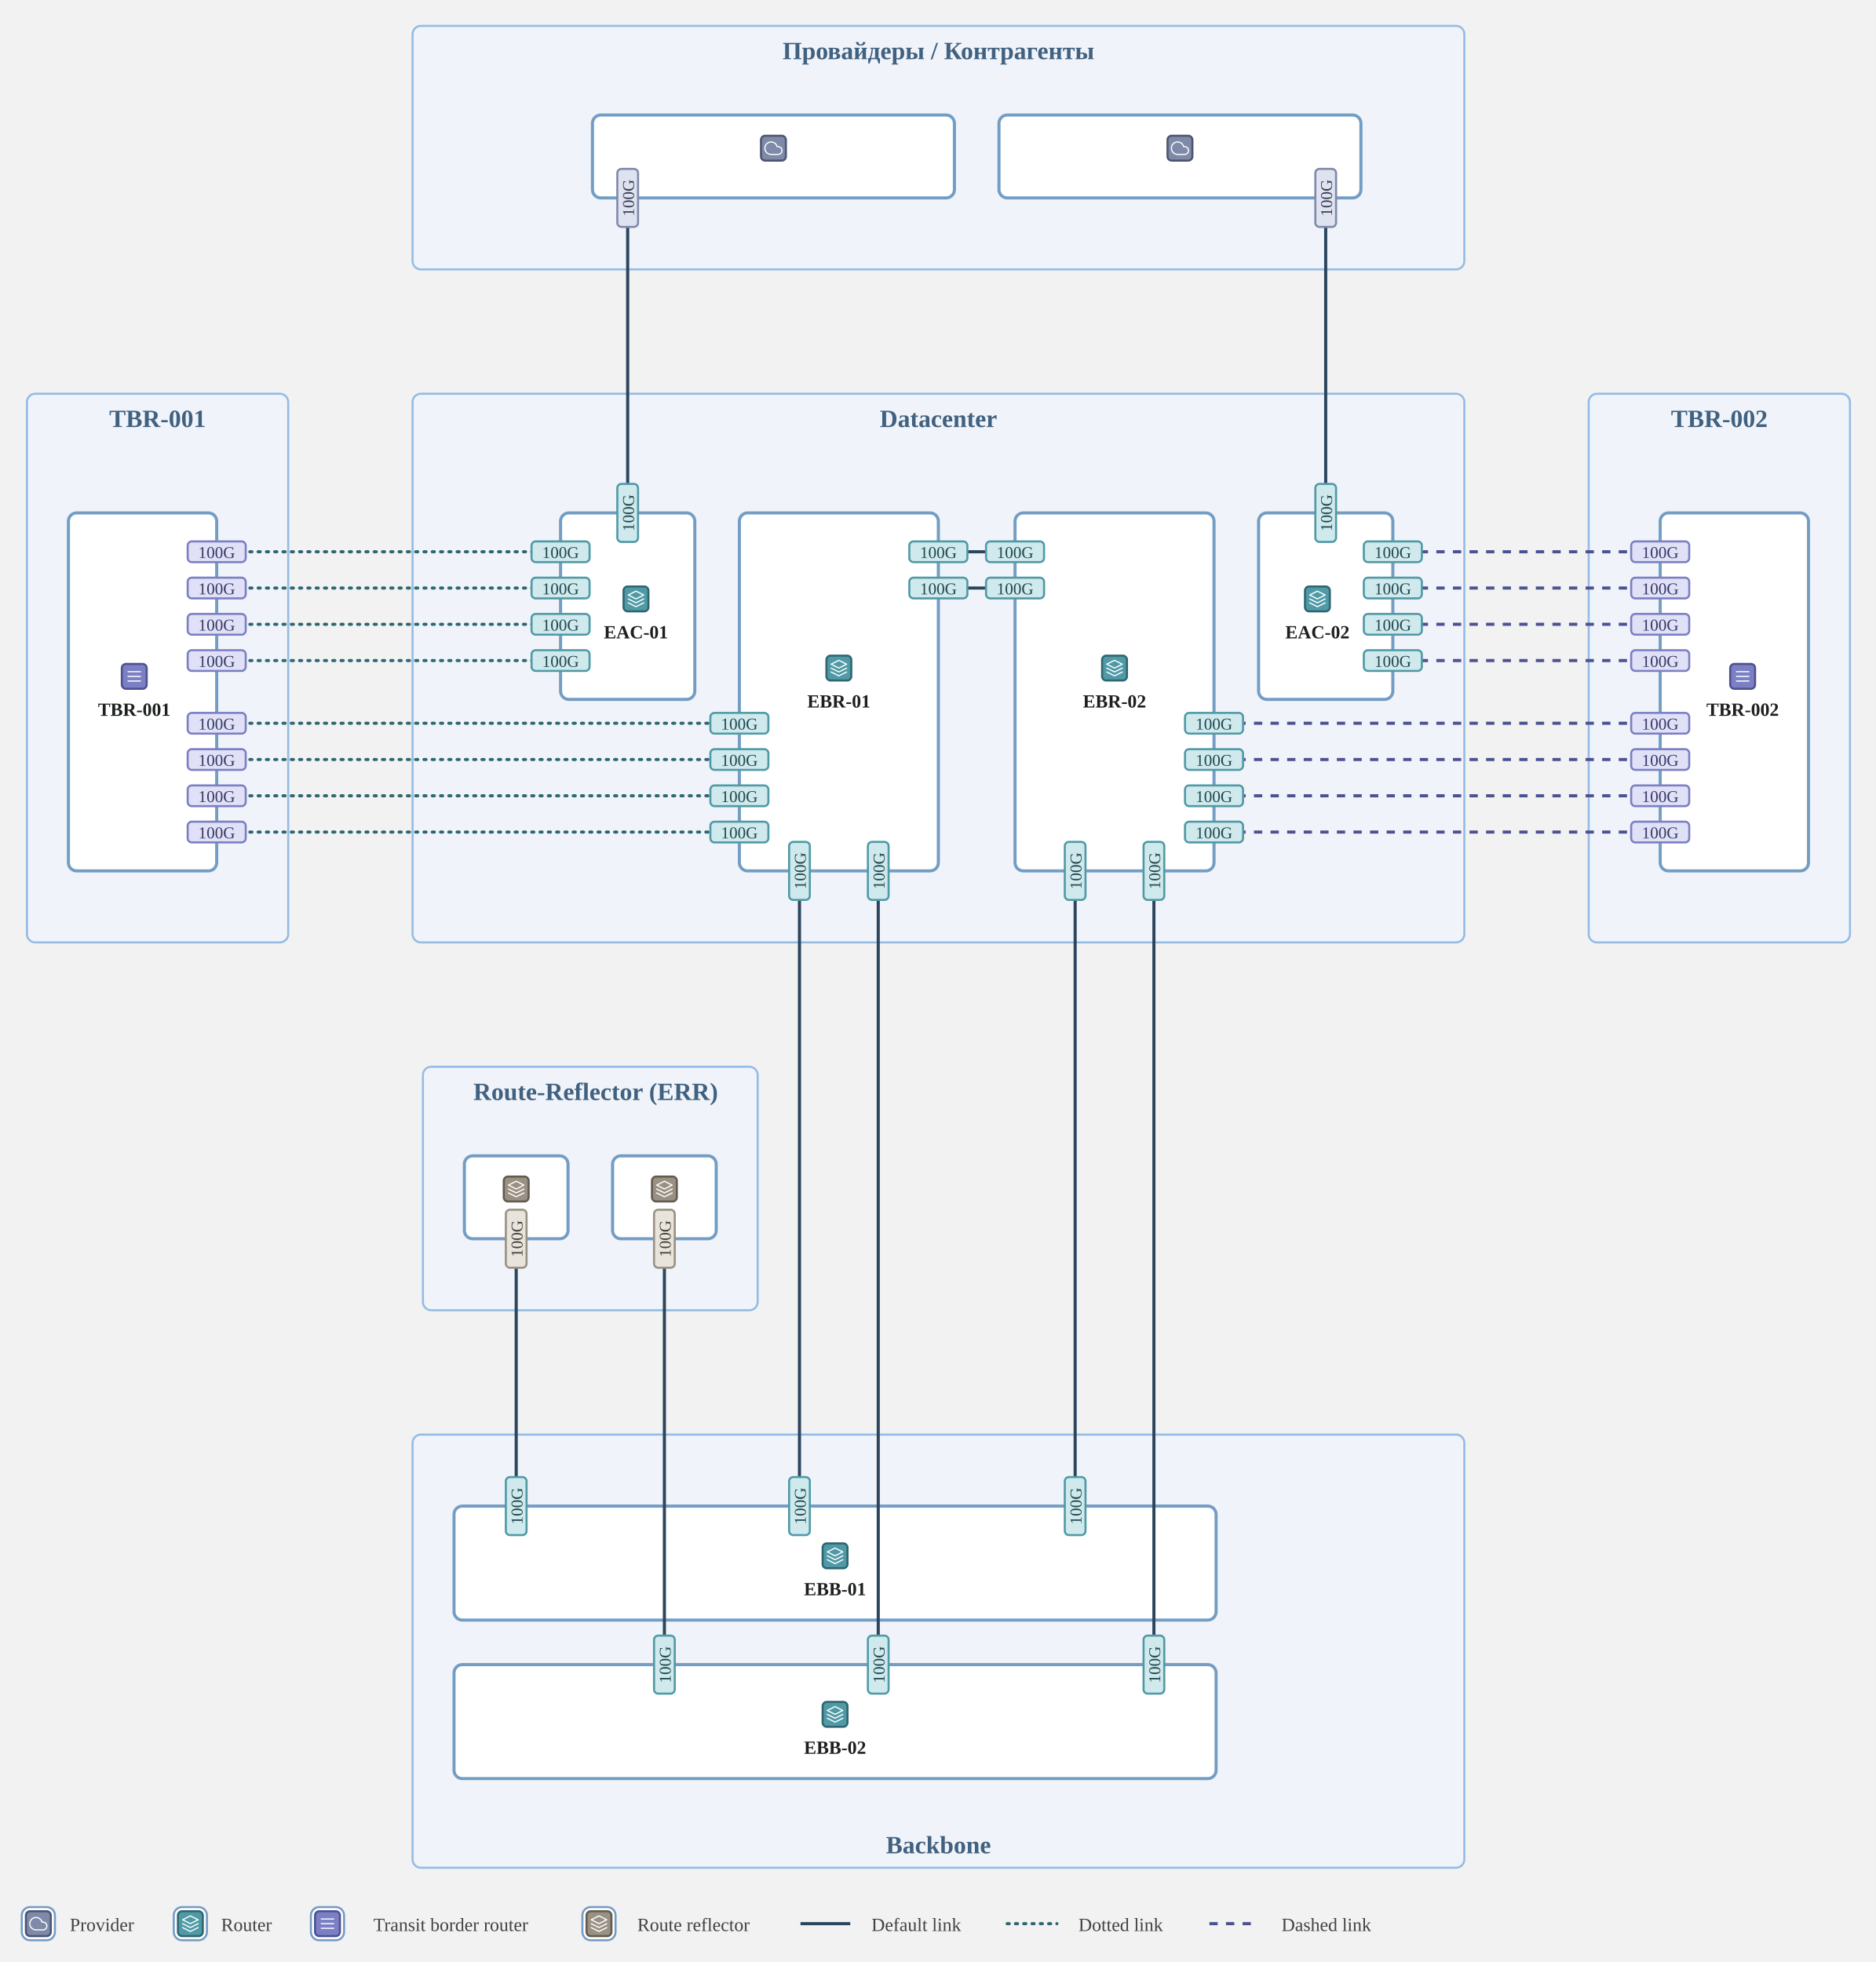
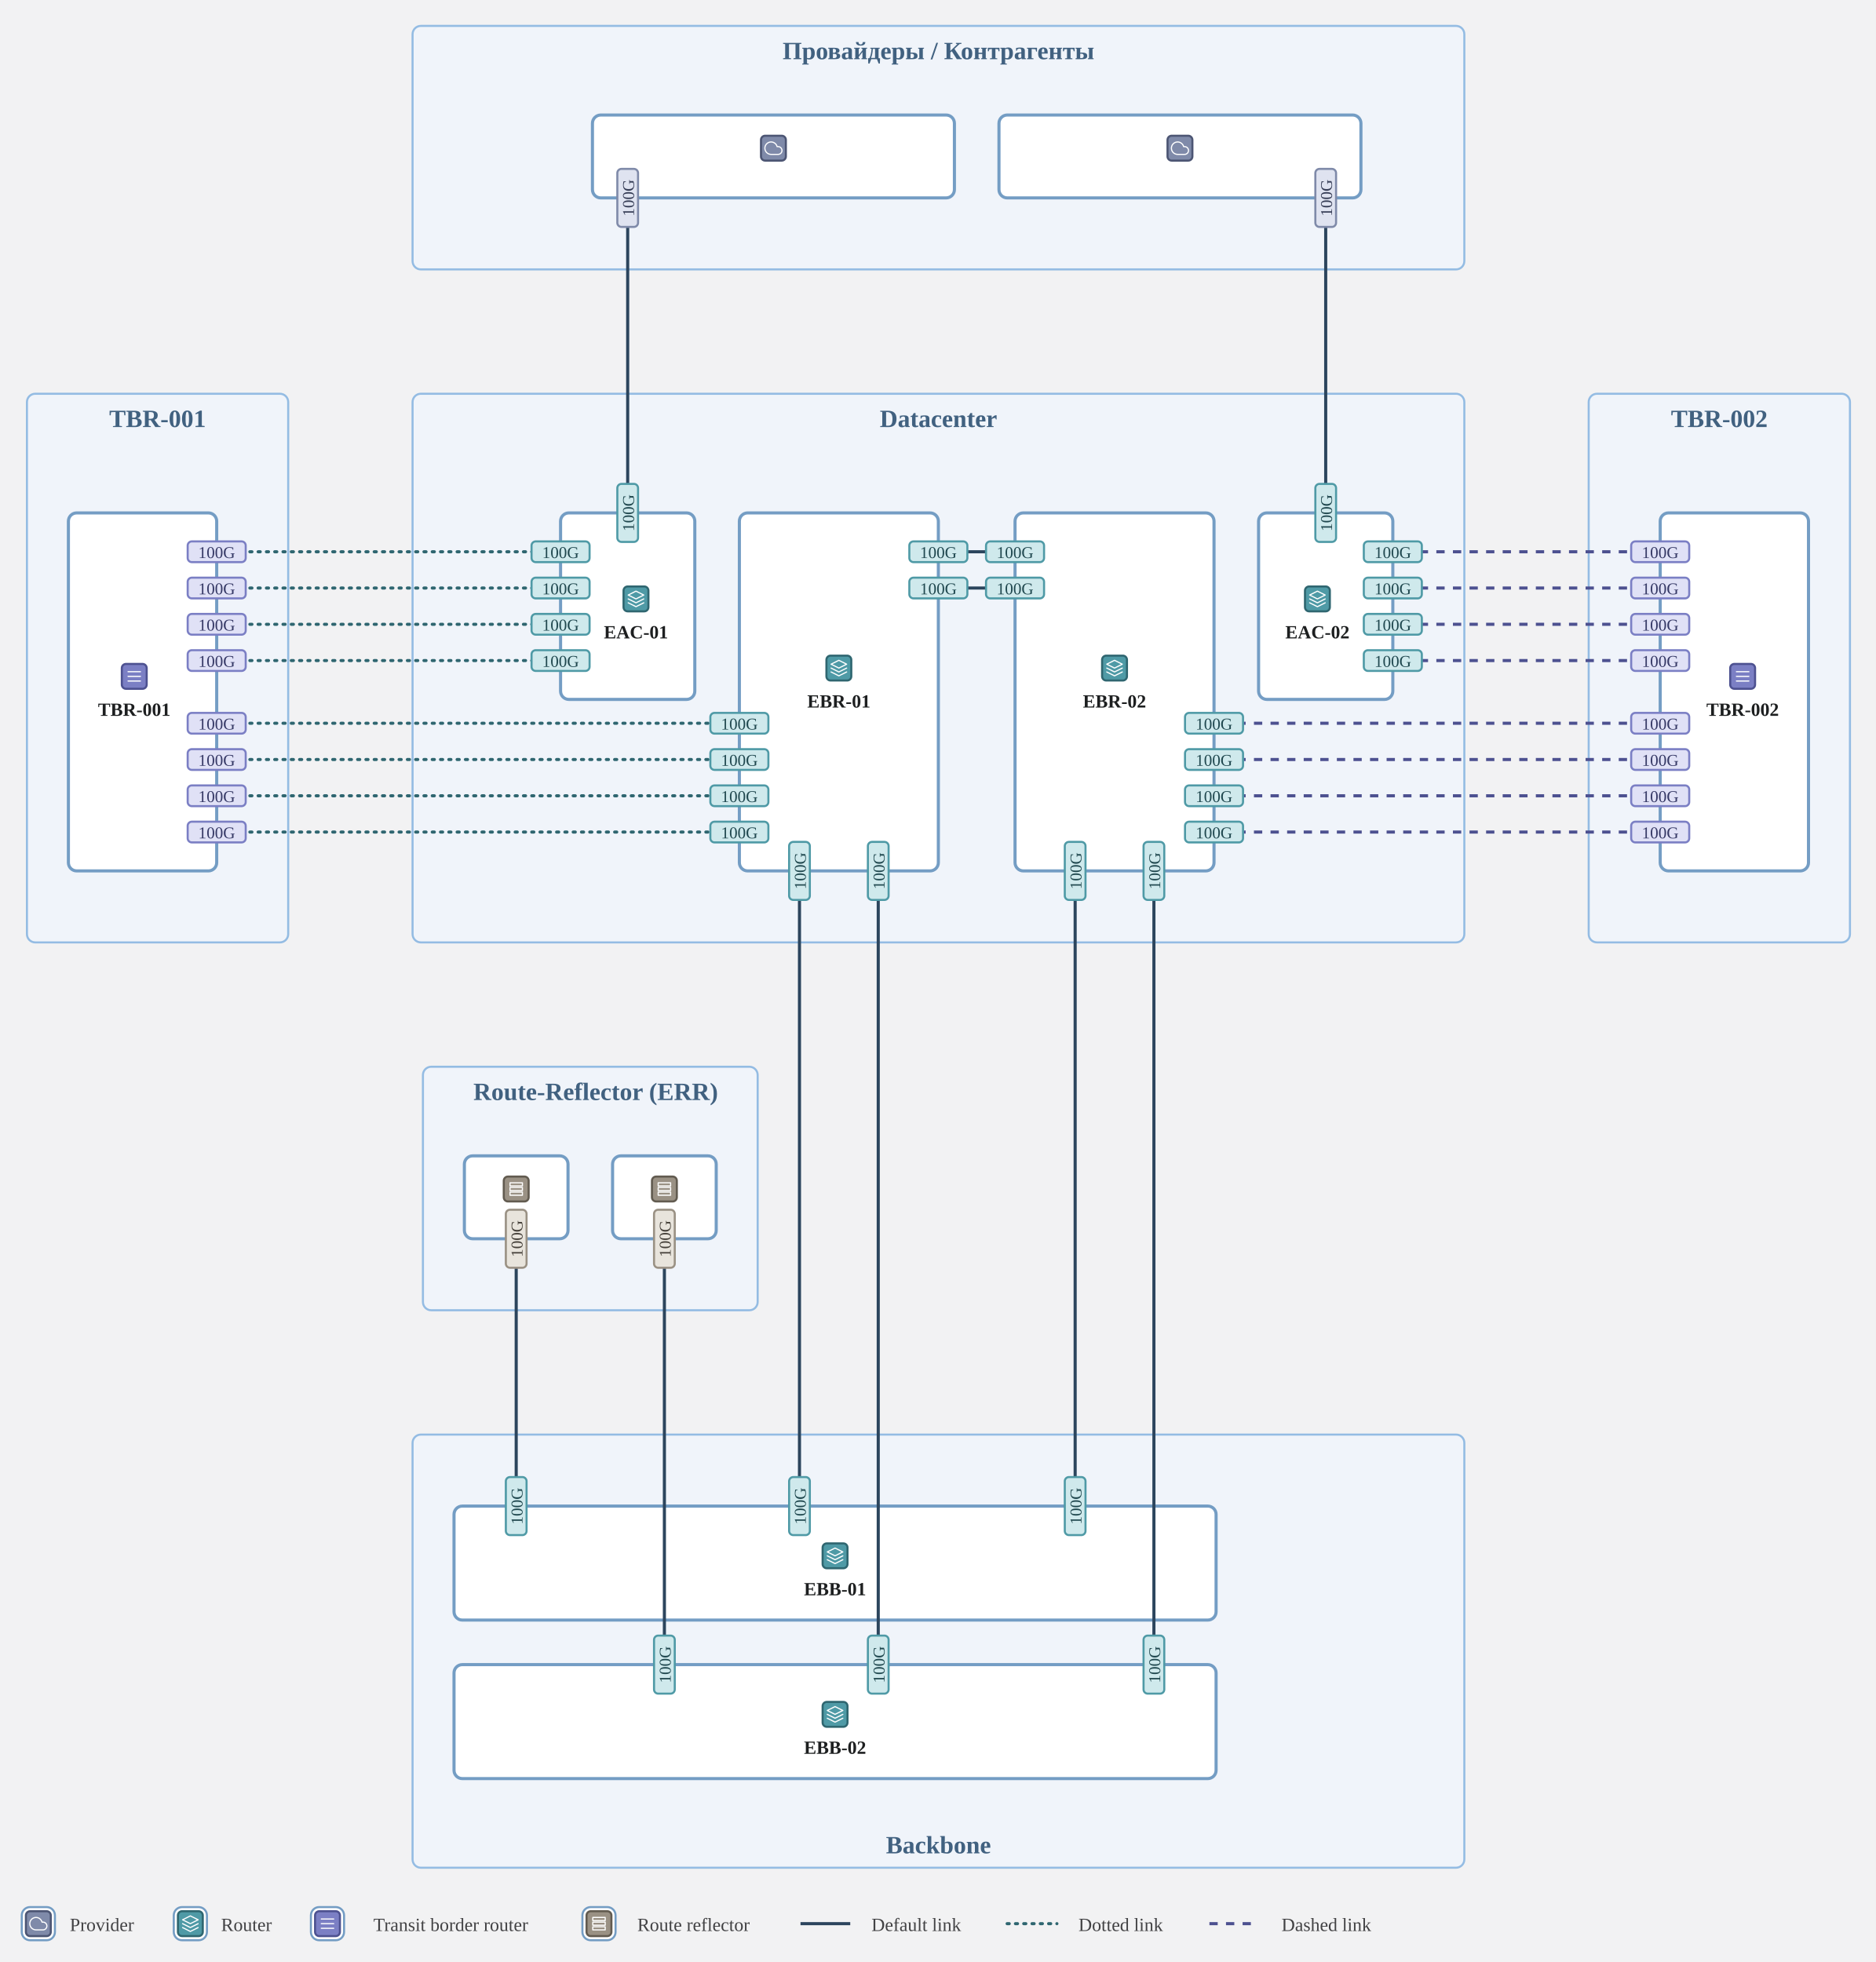
<svg xmlns="http://www.w3.org/2000/svg" class="portograph network" viewBox="-37.905 -0.5 905.025 946.75" width="905.025" height="946.75">
  <defs>
    <style type="text/css">.pg-canvas{fill:#f2f2f3}
.group-box{fill:#eef6ff;fill-opacity:0.55;stroke:#94bce3;stroke-dasharray:none}
.group-label{fill:#416180}
.node-body{fill:#ffffff;stroke:#749dc4}
.node-label{fill:#1d1f20}
.node-description{fill:#5d5d60;fill-opacity:1}
- .icon-tile{fill:#749dc4;stroke:#416180}
+ .icon-tile{fill:#597ea3;stroke:#416180}
.node-icon{fill:none;stroke:#ffffff;stroke-linecap:round;stroke-linejoin:round}
.pill{fill:#d6ebff;stroke:#749dc4}
.pill-label{fill:#2c455d}
.link-line{fill:none;stroke:#2c455d}
.link-label{fill:#5d5d60}
.multiplicity-label{fill:#416180}
.legend-label{fill:#424244}
.overlay-line{stroke:#7b7fc4;stroke-opacity:0.7}
.overlay-endpoint{fill:#7b7fc4;stroke:none}
.node-body:where(.provider){fill:#e7eaf4}
.icon-tile.provider{fill:#7f8aa9;stroke:#4c5573}
.node-icon.provider{stroke:#ffffff}
.pill.provider{fill:#dfe3f0;stroke:#7f8aa9}
.pill-label.provider{fill:#353c55}
.node-body:where(.router){fill:#dbeff1}
.icon-tile.router{fill:#4f9aa6;stroke:#2f6670}
.node-icon.router{stroke:#ffffff}
.pill.router{fill:#cfe9ec;stroke:#4f9aa6}
.pill-label.router{fill:#20484f}
.node-body:where(.tbr){fill:#e8e9f8}
.icon-tile.tbr{fill:#7b7fc4;stroke:#4d5190}
.node-icon.tbr{stroke:#ffffff}
.pill.tbr{fill:#e0e1f6;stroke:#7b7fc4}
.pill-label.tbr{fill:#363966}
.node-body:where(.rr){fill:#eeebe5}
.icon-tile.rr{fill:#9a9184;stroke:#625b50}
.node-icon.rr{stroke:#ffffff}
.pill.rr{fill:#e8e4dc;stroke:#9a9184}
.pill-label.rr{fill:#46413a}
.link-line.dotted{stroke:#2f6670;stroke-dasharray:1 3;stroke-linecap:round}
.link-line.dashed{stroke:#4d5190;stroke-dasharray:4 4}
.link-line.signal{stroke:#4d5190;stroke-dasharray:4 4}
.pill.uplink{fill:#94bce3}
.pill-label.uplink{fill:#2c455d}
.pill.downlink{fill:#d6ebff}
.pill-label.downlink{fill:#2c455d}
.pill.peer{fill:#c4c6ea}
.pill-label.peer{fill:#363966}
.pill.mgmt{fill:#d3cdc1}
.pill-label.mgmt{fill:#46413a}
.pill.lag{fill:#a9d6db}
.pill-label.lag{fill:#20484f}
.pill.loopback{fill:none;stroke:#94bce3}
.pill.up{stroke:#2c455d}
.pill.down{stroke:#597ea3;stroke-dasharray:2 2}
.pill.admin-down{stroke:#98989b;stroke-dasharray:2 2;fill:#e7e7ea}
.pill-label.admin-down{fill:#5d5d60}
.pill.degraded{stroke:#1d1f20;stroke-dasharray:none}
.port.unused{opacity:0.45}
@media (prefers-color-scheme: dark){
  .pg-canvas{fill:#1d2d3d}
  .group-box{fill:#2c455d;fill-opacity:0.55;stroke:#597ea3;stroke-dasharray:none}
  .group-label{fill:#b5d9fd}
  .node-body{fill:#1d2d3d;stroke:#94bce3}
  .node-label{fill:#eef6ff}
  .node-description{fill:#b5d9fd;fill-opacity:1}
-   .icon-tile{fill:#749dc4;stroke:#b5d9fd}
+   .icon-tile{fill:#597ea3;stroke:#b5d9fd}
  .node-icon{fill:none;stroke:#ffffff;stroke-linecap:round;stroke-linejoin:round}
  .pill{fill:#2c455d;stroke:#94bce3}
  .pill-label{fill:#d6ebff}
  .link-line{fill:none;stroke:#b5d9fd}
  .link-label{fill:#b5d9fd}
  .multiplicity-label{fill:#d6ebff}
  .legend-label{fill:#d6ebff}
  .overlay-line{stroke:#7b7fc4;stroke-opacity:0.6}
  .overlay-endpoint{fill:#7b7fc4;stroke:none}
  .node-body:where(.provider){fill:#283448}
  .icon-tile.provider{fill:#7f8aa9;stroke:#c3cadf}
  .node-icon.provider{stroke:#ffffff}
  .pill.provider{fill:#353c55;stroke:#a3adc7}
  .pill-label.provider{fill:#dfe3f0}
  .node-body:where(.router){fill:#1e3945}
  .icon-tile.router{fill:#4f9aa6;stroke:#a9d6db}
  .node-icon.router{stroke:#ffffff}
  .pill.router{fill:#20484f;stroke:#7dbcc4}
  .pill-label.router{fill:#cfe9ec}
  .node-body:where(.tbr){fill:#28324f}
  .icon-tile.tbr{fill:#7b7fc4;stroke:#c4c6ea}
  .node-icon.tbr{stroke:#ffffff}
  .pill.tbr{fill:#363966;stroke:#a2a5d9}
  .pill-label.tbr{fill:#e0e1f6}
  .node-body:where(.rr){fill:#2f363c}
  .icon-tile.rr{fill:#9a9184;stroke:#d3cdc1}
  .node-icon.rr{stroke:#ffffff}
  .pill.rr{fill:#46413a;stroke:#b8b0a2}
  .pill-label.rr{fill:#e8e4dc}
  .link-line.dotted{stroke:#7dbcc4;stroke-dasharray:1 3;stroke-linecap:round}
  .link-line.dashed{stroke:#a2a5d9;stroke-dasharray:4 4}
  .link-line.signal{stroke:#a2a5d9;stroke-dasharray:4 4}
  .pill.uplink{fill:#597ea3}
  .pill-label.uplink{fill:#eef6ff}
  .pill.downlink{fill:#2c455d}
  .pill-label.downlink{fill:#eef6ff}
  .pill.peer{fill:#363966}
  .pill-label.peer{fill:#e0e1f6}
  .pill.mgmt{fill:#46413a}
  .pill-label.mgmt{fill:#e8e4dc}
  .pill.lag{fill:#20484f}
  .pill-label.lag{fill:#cfe9ec}
  .pill.loopback{fill:none;stroke:#749dc4}
  .pill.up{stroke:#d6ebff}
  .pill.down{stroke:#94bce3;stroke-dasharray:2 2}
  .pill.admin-down{stroke:#749dc4;stroke-dasharray:2 2;fill:#1d2d3d}
  .pill-label.admin-down{fill:#94bce3}
  .pill.degraded{stroke:#ffffff;stroke-dasharray:none}
  .port.unused{opacity:0.45}
}
@media print{
  .pg-canvas{fill:#ffffff}
  .group-box{fill:none;fill-opacity:1;stroke:#98989b;stroke-dasharray:none}
  .group-label{fill:#5d5d60}
  .node-body{fill:#ffffff;stroke:#424244}
  .node-label{fill:#000000}
  .node-description{fill:#5d5d60;fill-opacity:1}
  .icon-tile{fill:#7a7a7d;stroke:#2b2b2d}
  .node-icon{fill:none;stroke:#ffffff;stroke-linecap:round;stroke-linejoin:round}
  .pill{fill:#f5f5f8;stroke:#7a7a7d}
  .pill-label{fill:#000000}
  .link-line{fill:none;stroke:#000000}
  .link-label{fill:#5d5d60}
  .multiplicity-label{fill:#000000}
  .legend-label{fill:#000000}
  .overlay-line{stroke:#7a7a7d;stroke-opacity:0.55}
  .overlay-endpoint{fill:#7a7a7d;stroke:none}
  .node-body:where(.provider){fill:#f7f7f8}
  .icon-tile.provider{fill:#d4d4d7;stroke:#2b2b2d}
  .node-icon.provider{stroke:#2b2b2d}
  .pill.provider{fill:#f5f5f8;stroke:#7a7a7d}
  .pill-label.provider{fill:#000000}
  .node-body:where(.router){fill:#e2e2e2}
  .icon-tile.router{fill:#5d5d60;stroke:#2b2b2d}
  .node-icon.router{stroke:#ffffff}
  .pill.router{fill:#f5f5f8;stroke:#7a7a7d}
  .pill-label.router{fill:#000000}
-   .node-body:where(.tbr){fill:#ececed}
-   .icon-tile.tbr{fill:#98989b;stroke:#2b2b2d}
+   .node-body:where(.tbr){fill:#e7e7e8}
+   .icon-tile.tbr{fill:#7a7a7d;stroke:#2b2b2d}
  .node-icon.tbr{stroke:#ffffff}
  .pill.tbr{fill:#f5f5f8;stroke:#7a7a7d}
  .pill-label.tbr{fill:#000000}
  .node-body:where(.rr){fill:#d9d9d9}
  .icon-tile.rr{fill:#2b2b2d;stroke:#2b2b2d}
  .node-icon.rr{stroke:#ffffff}
  .pill.rr{fill:#f5f5f8;stroke:#7a7a7d}
  .pill-label.rr{fill:#000000}
  .link-line.dotted{stroke:#5d5d60;stroke-dasharray:1 3;stroke-linecap:round}
  .link-line.dashed{stroke:#5d5d60;stroke-dasharray:4 4}
  .link-line.signal{stroke:#5d5d60;stroke-dasharray:4 4}
  .pill.uplink{fill:#b7b7ba}
  .pill-label.uplink{fill:#000000}
  .pill.downlink{fill:#f5f5f8}
  .pill-label.downlink{fill:#000000}
  .pill.peer{fill:#d4d4d7}
  .pill-label.peer{fill:#000000}
  .pill.mgmt{fill:#e7e7ea}
  .pill-label.mgmt{fill:#000000}
  .pill.lag{fill:#98989b}
  .pill-label.lag{fill:#000000}
  .pill.loopback{fill:none;stroke:#98989b}
  .pill.up{stroke:#000000}
  .pill.down{stroke:#5d5d60;stroke-dasharray:2 2}
  .pill.admin-down{stroke:#7a7a7d;stroke-dasharray:2 2;fill:#ffffff}
  .pill-label.admin-down{fill:#7a7a7d}
  .pill.degraded{stroke:#000000;stroke-dasharray:3 1}
  .port.unused{opacity:0.45}
}
.pg-w-1{stroke-width:1px!important}
.pg-w-1_5{stroke-width:1.5px!important}
.pg-f-8-400{font-family:Verdana!important;font-size:8px!important;font-weight:400!important;letter-spacing:normal!important;font-stretch:normal!important;text-transform:none!important;word-spacing:normal!important;writing-mode:horizontal-tb!important;dominant-baseline:auto!important}
.pg-f-9-700{font-family:Verdana!important;font-size:9px!important;font-weight:700!important;letter-spacing:normal!important;font-stretch:normal!important;text-transform:none!important;word-spacing:normal!important;writing-mode:horizontal-tb!important;dominant-baseline:auto!important}
.pg-f-12-700{font-family:Verdana!important;font-size:12px!important;font-weight:700!important;letter-spacing:normal!important;font-stretch:normal!important;text-transform:none!important;word-spacing:normal!important;writing-mode:horizontal-tb!important;dominant-baseline:auto!important}
.pg-f-9-400{font-family:Verdana!important;font-size:9px!important;font-weight:400!important;letter-spacing:normal!important;font-stretch:normal!important;text-transform:none!important;word-spacing:normal!important;writing-mode:horizontal-tb!important;dominant-baseline:auto!important}</style>
    <symbol id="pg-icon-cloud" viewBox="0 0 24 24">
      <path d="M18 10h-1.26A8 8 0 109 20h9a5 5 0 000-10z" />
    </symbol>
    <symbol id="pg-icon-router" viewBox="0 0 24 24">
      <path d="M12 2L2 7l10 5 10-5-10-5zM2 17l10 5 10-5M2 12l10 5 10-5" />
    </symbol>
+     <symbol id="pg-icon-server" viewBox="0 0 24 24">
+       <path d="M4 4h16v4H4zM4 10h16v4H4zM4 16h16v4H4z" />
+     </symbol>
    <symbol id="pg-icon-switch" viewBox="0 0 24 24">
      <path d="M4 6h16M4 12h16M4 18h16" />
    </symbol>
  </defs>
  <rect class="pg-canvas" x="-37.905" y="-0.5" width="905.025" height="946.75" />
  <g class="groups">
    <g class="group" data-id="providers" data-node-class="provider">
      <rect class="group-box provider pg-w-1" x="161.14" y="12" width="507.435" height="117.5" rx="4" ry="4" />
    </g>
    <g class="group" data-id="datacenter" data-node-class="router">
      <rect class="group-box router pg-w-1" x="161.14" y="189.5" width="507.435" height="264.75" rx="4" ry="4" />
    </g>
    <g class="group" data-id="tbr-left" data-node-class="tbr">
      <rect class="group-box tbr pg-w-1" x="-24.905" y="189.5" width="126.045" height="264.75" rx="4" ry="4" />
    </g>
    <g class="group" data-id="tbr-right" data-node-class="tbr">
      <rect class="group-box tbr pg-w-1" x="728.575" y="189.5" width="126.045" height="264.75" rx="4" ry="4" />
    </g>
    <g class="group" data-id="route-reflector" data-node-class="rr">
      <rect class="group-box rr pg-w-1" x="166.14" y="514.25" width="161.5" height="117.5" rx="4" ry="4" />
    </g>
    <g class="group" data-id="backbone" data-node-class="router">
      <rect class="group-box router pg-w-1" x="161.14" y="691.75" width="507.435" height="209" rx="4" ry="4" />
    </g>
  </g>
  <g class="nodes crossed-bars">
    <g class="node router" data-owner="EBB-01">
      <rect class="node-body router pg-w-1_5" x="181.14" y="726.25" width="367.67" height="55" rx="4" ry="4" />
    </g>
  </g>
  <g class="links">
    <g class="link" data-id="link-1">
      <path class="link-line pg-w-1_5" d="M264.928 109 L264.928 233" />
    </g>
    <g class="link" data-id="link-2">
      <path class="link-line pg-w-1_5" d="M601.692 109 L601.692 233" />
    </g>
    <g class="link" data-id="link-3">
      <path class="link-line pg-w-1_5" d="M414.81 283.25 L451.81 283.25" />
    </g>
    <g class="link" data-id="link-4">
      <path class="link-line pg-w-1_5" d="M414.81 265.75 L451.81 265.75" />
    </g>
    <g class="link dotted" data-id="link-5">
      <path class="link-line dotted pg-w-1_5" d="M66.64 265.75 L232.545 265.75" />
    </g>
    <g class="link dotted" data-id="link-6">
      <path class="link-line dotted pg-w-1_5" d="M66.64 348.5 L318.81 348.5" />
    </g>
    <g class="link dotted" data-id="link-7">
      <path class="link-line dotted pg-w-1_5" d="M66.64 283.25 L232.545 283.25" />
    </g>
    <g class="link dotted" data-id="link-8">
      <path class="link-line dotted pg-w-1_5" d="M66.64 366 L318.81 366" />
    </g>
    <g class="link dotted" data-id="link-9">
      <path class="link-line dotted pg-w-1_5" d="M66.64 300.75 L232.545 300.75" />
    </g>
    <g class="link dotted" data-id="link-10">
      <path class="link-line dotted pg-w-1_5" d="M66.64 383.5 L318.81 383.5" />
    </g>
    <g class="link dotted" data-id="link-11">
      <path class="link-line dotted pg-w-1_5" d="M66.64 318.25 L232.545 318.25" />
    </g>
    <g class="link dotted" data-id="link-12">
      <path class="link-line dotted pg-w-1_5" d="M66.64 401 L318.81 401" />
    </g>
    <g class="link dashed" data-id="link-13">
      <path class="link-line dashed pg-w-1_5" d="M763.075 265.75 L634.075 265.75" />
    </g>
    <g class="link dashed" data-id="link-14">
      <path class="link-line dashed pg-w-1_5" d="M763.075 348.5 L547.81 348.5" />
    </g>
    <g class="link dashed" data-id="link-15">
      <path class="link-line dashed pg-w-1_5" d="M763.075 283.25 L634.075 283.25" />
    </g>
    <g class="link dashed" data-id="link-16">
      <path class="link-line dashed pg-w-1_5" d="M763.075 366 L547.81 366" />
    </g>
    <g class="link dashed" data-id="link-17">
      <path class="link-line dashed pg-w-1_5" d="M763.075 300.75 L634.075 300.75" />
    </g>
    <g class="link dashed" data-id="link-18">
      <path class="link-line dashed pg-w-1_5" d="M763.075 383.5 L547.81 383.5" />
    </g>
    <g class="link dashed" data-id="link-19">
      <path class="link-line dashed pg-w-1_5" d="M763.075 318.25 L634.075 318.25" />
    </g>
    <g class="link dashed" data-id="link-20">
      <path class="link-line dashed pg-w-1_5" d="M763.075 401 L547.81 401" />
    </g>
    <g class="link" data-id="link-21">
      <path class="link-line pg-w-1_5" d="M347.81 419.75 L347.81 503.5 L347.81 642.5 L347.81 726.25" />
    </g>
    <g class="link" data-id="link-22">
      <path class="link-line pg-w-1_5" d="M211.14 597.25 L211.14 726.25" />
    </g>
    <g class="link" data-id="link-23">
      <path class="link-line pg-w-1_5" d="M480.81 419.75 L480.81 503.5 L480.81 642.5 L480.81 726.25" />
    </g>
    <g class="link" data-id="link-24">
      <path class="link-line pg-w-1_5" d="M385.81 419.75 L385.81 503.5 L385.81 642.5 L385.81 802.75" />
    </g>
    <g class="link" data-id="link-25">
      <path class="link-line pg-w-1_5" d="M282.64 597.25 L282.64 802.75" />
    </g>
    <g class="link" data-id="link-26">
      <path class="link-line pg-w-1_5" d="M518.81 419.75 L518.81 503.5 L518.81 642.5 L518.81 802.75" />
    </g>
  </g>
  <g class="nodes">
    <g class="node provider" data-id="provider-1">
      <rect class="node-body provider pg-w-1_5" x="247.928" y="55" width="174.632" height="40" rx="4" ry="4" />
      <rect class="icon-tile provider pg-w-1" x="329.244" y="65" width="12" height="12" rx="2" ry="2" />
      <use class="node-icon provider pg-w-1_5" href="#pg-icon-cloud" x="330.744" y="66.5" width="9" height="9" />
      <g class="port provider" data-id="provider-1.100G#1">
        <rect class="pill provider pg-w-1" x="259.928" y="81" width="10" height="28" rx="2" ry="2" />
        <text class="pill-label provider pg-f-8-400" data-owner="provider-1.100G#1" text-anchor="middle" transform="rotate(-90 264.9277 95)">
          <tspan x="264.928" y="98.043">100G</tspan>
        </text>
      </g>
    </g>
    <g class="node provider" data-id="provider-2">
      <rect class="node-body provider pg-w-1_5" x="444.06" y="55" width="174.632" height="40" rx="4" ry="4" />
      <rect class="icon-tile provider pg-w-1" x="525.376" y="65" width="12" height="12" rx="2" ry="2" />
      <use class="node-icon provider pg-w-1_5" href="#pg-icon-cloud" x="526.876" y="66.5" width="9" height="9" />
      <g class="port provider" data-id="provider-2.100G#1">
        <rect class="pill provider pg-w-1" x="596.692" y="81" width="10" height="28" rx="2" ry="2" />
        <text class="pill-label provider pg-f-8-400" data-owner="provider-2.100G#1" text-anchor="middle" transform="rotate(-90 601.6924 95)">
          <tspan x="601.692" y="98.043">100G</tspan>
        </text>
      </g>
    </g>
    <g class="node router" data-id="EAC-01">
      <rect class="node-body router pg-w-1_5" x="232.545" y="247" width="64.765" height="90" rx="4" ry="4" />
      <rect class="icon-tile router pg-w-1" x="262.928" y="282.5" width="12" height="12" rx="2" ry="2" />
      <use class="node-icon router pg-w-1_5" href="#pg-icon-router" x="264.428" y="284" width="9" height="9" />
      <text class="node-label router pg-f-9-700" data-owner="EAC-01" text-anchor="middle">
        <tspan x="268.928" y="307.548">EAC-01</tspan>
      </text>
      <g class="port router" data-id="EAC-01.100G#1">
        <rect class="pill router pg-w-1" x="259.928" y="233" width="10" height="28" rx="2" ry="2" />
        <text class="pill-label router pg-f-8-400" data-owner="EAC-01.100G#1" text-anchor="middle" transform="rotate(-90 264.9277 247)">
          <tspan x="264.928" y="250.043">100G</tspan>
        </text>
      </g>
      <g class="port router" data-id="EAC-01.100G#2">
        <rect class="pill router pg-w-1" x="218.545" y="260.75" width="28" height="10" rx="2" ry="2" />
        <text class="pill-label router pg-f-8-400" data-owner="EAC-01.100G#2" text-anchor="middle">
          <tspan x="232.545" y="268.793">100G</tspan>
        </text>
      </g>
      <g class="port router" data-id="EAC-01.100G#3">
        <rect class="pill router pg-w-1" x="218.545" y="278.25" width="28" height="10" rx="2" ry="2" />
        <text class="pill-label router pg-f-8-400" data-owner="EAC-01.100G#3" text-anchor="middle">
          <tspan x="232.545" y="286.293">100G</tspan>
        </text>
      </g>
      <g class="port router" data-id="EAC-01.100G#4">
        <rect class="pill router pg-w-1" x="218.545" y="295.75" width="28" height="10" rx="2" ry="2" />
        <text class="pill-label router pg-f-8-400" data-owner="EAC-01.100G#4" text-anchor="middle">
          <tspan x="232.545" y="303.793">100G</tspan>
        </text>
      </g>
      <g class="port router" data-id="EAC-01.100G#5">
        <rect class="pill router pg-w-1" x="218.545" y="313.25" width="28" height="10" rx="2" ry="2" />
        <text class="pill-label router pg-f-8-400" data-owner="EAC-01.100G#5" text-anchor="middle">
          <tspan x="232.545" y="321.293">100G</tspan>
        </text>
      </g>
    </g>
    <g class="node router" data-id="EBR-01">
      <rect class="node-body router pg-w-1_5" x="318.81" y="247" width="96" height="172.75" rx="4" ry="4" />
      <rect class="icon-tile router pg-w-1" x="360.81" y="315.875" width="12" height="12" rx="2" ry="2" />
      <use class="node-icon router pg-w-1_5" href="#pg-icon-router" x="362.31" y="317.375" width="9" height="9" />
      <text class="node-label router pg-f-9-700" data-owner="EBR-01" text-anchor="middle">
        <tspan x="366.81" y="340.923">EBR-01</tspan>
      </text>
      <g class="port router" data-id="EBR-01.100G#1">
        <rect class="pill router pg-w-1" x="400.81" y="278.25" width="28" height="10" rx="2" ry="2" />
        <text class="pill-label router pg-f-8-400" data-owner="EBR-01.100G#1" text-anchor="middle">
          <tspan x="414.81" y="286.293">100G</tspan>
        </text>
      </g>
      <g class="port router" data-id="EBR-01.100G#2">
        <rect class="pill router pg-w-1" x="400.81" y="260.75" width="28" height="10" rx="2" ry="2" />
        <text class="pill-label router pg-f-8-400" data-owner="EBR-01.100G#2" text-anchor="middle">
          <tspan x="414.81" y="268.793">100G</tspan>
        </text>
      </g>
      <g class="port router" data-id="EBR-01.100G#3">
        <rect class="pill router pg-w-1" x="304.81" y="343.5" width="28" height="10" rx="2" ry="2" />
        <text class="pill-label router pg-f-8-400" data-owner="EBR-01.100G#3" text-anchor="middle">
          <tspan x="318.81" y="351.543">100G</tspan>
        </text>
      </g>
      <g class="port router" data-id="EBR-01.100G#4">
        <rect class="pill router pg-w-1" x="304.81" y="361" width="28" height="10" rx="2" ry="2" />
        <text class="pill-label router pg-f-8-400" data-owner="EBR-01.100G#4" text-anchor="middle">
          <tspan x="318.81" y="369.043">100G</tspan>
        </text>
      </g>
      <g class="port router" data-id="EBR-01.100G#5">
        <rect class="pill router pg-w-1" x="304.81" y="378.5" width="28" height="10" rx="2" ry="2" />
        <text class="pill-label router pg-f-8-400" data-owner="EBR-01.100G#5" text-anchor="middle">
          <tspan x="318.81" y="386.543">100G</tspan>
        </text>
      </g>
      <g class="port router" data-id="EBR-01.100G#6">
        <rect class="pill router pg-w-1" x="304.81" y="396" width="28" height="10" rx="2" ry="2" />
        <text class="pill-label router pg-f-8-400" data-owner="EBR-01.100G#6" text-anchor="middle">
          <tspan x="318.81" y="404.043">100G</tspan>
        </text>
      </g>
      <g class="port router" data-id="EBR-01.100G#7">
        <rect class="pill router pg-w-1" x="342.81" y="405.75" width="10" height="28" rx="2" ry="2" />
        <text class="pill-label router pg-f-8-400" data-owner="EBR-01.100G#7" text-anchor="middle" transform="rotate(-90 347.8101 419.75)">
          <tspan x="347.81" y="422.793">100G</tspan>
        </text>
      </g>
      <g class="port router" data-id="EBR-01.100G#8">
        <rect class="pill router pg-w-1" x="380.81" y="405.75" width="10" height="28" rx="2" ry="2" />
        <text class="pill-label router pg-f-8-400" data-owner="EBR-01.100G#8" text-anchor="middle" transform="rotate(-90 385.8101 419.75)">
          <tspan x="385.81" y="422.793">100G</tspan>
        </text>
      </g>
    </g>
    <g class="node router" data-id="EBR-02">
      <rect class="node-body router pg-w-1_5" x="451.81" y="247" width="96" height="172.75" rx="4" ry="4" />
      <rect class="icon-tile router pg-w-1" x="493.81" y="315.875" width="12" height="12" rx="2" ry="2" />
      <use class="node-icon router pg-w-1_5" href="#pg-icon-router" x="495.31" y="317.375" width="9" height="9" />
      <text class="node-label router pg-f-9-700" data-owner="EBR-02" text-anchor="middle">
        <tspan x="499.81" y="340.923">EBR-02</tspan>
      </text>
      <g class="port router" data-id="EBR-02.100G#1">
        <rect class="pill router pg-w-1" x="437.81" y="278.25" width="28" height="10" rx="2" ry="2" />
        <text class="pill-label router pg-f-8-400" data-owner="EBR-02.100G#1" text-anchor="middle">
          <tspan x="451.81" y="286.293">100G</tspan>
        </text>
      </g>
      <g class="port router" data-id="EBR-02.100G#2">
        <rect class="pill router pg-w-1" x="437.81" y="260.75" width="28" height="10" rx="2" ry="2" />
        <text class="pill-label router pg-f-8-400" data-owner="EBR-02.100G#2" text-anchor="middle">
          <tspan x="451.81" y="268.793">100G</tspan>
        </text>
      </g>
      <g class="port router" data-id="EBR-02.100G#3">
        <rect class="pill router pg-w-1" x="533.81" y="343.5" width="28" height="10" rx="2" ry="2" />
        <text class="pill-label router pg-f-8-400" data-owner="EBR-02.100G#3" text-anchor="middle">
          <tspan x="547.81" y="351.543">100G</tspan>
        </text>
      </g>
      <g class="port router" data-id="EBR-02.100G#4">
        <rect class="pill router pg-w-1" x="533.81" y="361" width="28" height="10" rx="2" ry="2" />
        <text class="pill-label router pg-f-8-400" data-owner="EBR-02.100G#4" text-anchor="middle">
          <tspan x="547.81" y="369.043">100G</tspan>
        </text>
      </g>
      <g class="port router" data-id="EBR-02.100G#5">
        <rect class="pill router pg-w-1" x="533.81" y="378.5" width="28" height="10" rx="2" ry="2" />
        <text class="pill-label router pg-f-8-400" data-owner="EBR-02.100G#5" text-anchor="middle">
          <tspan x="547.81" y="386.543">100G</tspan>
        </text>
      </g>
      <g class="port router" data-id="EBR-02.100G#6">
        <rect class="pill router pg-w-1" x="533.81" y="396" width="28" height="10" rx="2" ry="2" />
        <text class="pill-label router pg-f-8-400" data-owner="EBR-02.100G#6" text-anchor="middle">
          <tspan x="547.81" y="404.043">100G</tspan>
        </text>
      </g>
      <g class="port router" data-id="EBR-02.100G#7">
        <rect class="pill router pg-w-1" x="475.81" y="405.75" width="10" height="28" rx="2" ry="2" />
        <text class="pill-label router pg-f-8-400" data-owner="EBR-02.100G#7" text-anchor="middle" transform="rotate(-90 480.8101 419.75)">
          <tspan x="480.81" y="422.793">100G</tspan>
        </text>
      </g>
      <g class="port router" data-id="EBR-02.100G#8">
        <rect class="pill router pg-w-1" x="513.81" y="405.75" width="10" height="28" rx="2" ry="2" />
        <text class="pill-label router pg-f-8-400" data-owner="EBR-02.100G#8" text-anchor="middle" transform="rotate(-90 518.8101 419.75)">
          <tspan x="518.81" y="422.793">100G</tspan>
        </text>
      </g>
    </g>
    <g class="node router" data-id="EAC-02">
      <rect class="node-body router pg-w-1_5" x="569.31" y="247" width="64.765" height="90" rx="4" ry="4" />
      <rect class="icon-tile router pg-w-1" x="591.692" y="282.5" width="12" height="12" rx="2" ry="2" />
      <use class="node-icon router pg-w-1_5" href="#pg-icon-router" x="593.192" y="284" width="9" height="9" />
      <text class="node-label router pg-f-9-700" data-owner="EAC-02" text-anchor="middle">
        <tspan x="597.692" y="307.548">EAC-02</tspan>
      </text>
      <g class="port router" data-id="EAC-02.100G#1">
        <rect class="pill router pg-w-1" x="596.692" y="233" width="10" height="28" rx="2" ry="2" />
        <text class="pill-label router pg-f-8-400" data-owner="EAC-02.100G#1" text-anchor="middle" transform="rotate(-90 601.6924 247)">
          <tspan x="601.692" y="250.043">100G</tspan>
        </text>
      </g>
      <g class="port router" data-id="EAC-02.100G#2">
        <rect class="pill router pg-w-1" x="620.075" y="260.75" width="28" height="10" rx="2" ry="2" />
        <text class="pill-label router pg-f-8-400" data-owner="EAC-02.100G#2" text-anchor="middle">
          <tspan x="634.075" y="268.793">100G</tspan>
        </text>
      </g>
      <g class="port router" data-id="EAC-02.100G#3">
        <rect class="pill router pg-w-1" x="620.075" y="278.25" width="28" height="10" rx="2" ry="2" />
        <text class="pill-label router pg-f-8-400" data-owner="EAC-02.100G#3" text-anchor="middle">
          <tspan x="634.075" y="286.293">100G</tspan>
        </text>
      </g>
      <g class="port router" data-id="EAC-02.100G#4">
        <rect class="pill router pg-w-1" x="620.075" y="295.75" width="28" height="10" rx="2" ry="2" />
        <text class="pill-label router pg-f-8-400" data-owner="EAC-02.100G#4" text-anchor="middle">
          <tspan x="634.075" y="303.793">100G</tspan>
        </text>
      </g>
      <g class="port router" data-id="EAC-02.100G#5">
        <rect class="pill router pg-w-1" x="620.075" y="313.25" width="28" height="10" rx="2" ry="2" />
        <text class="pill-label router pg-f-8-400" data-owner="EAC-02.100G#5" text-anchor="middle">
          <tspan x="634.075" y="321.293">100G</tspan>
        </text>
      </g>
    </g>
    <g class="node tbr" data-id="TBR-001">
      <rect class="node-body tbr pg-w-1_5" x="-4.905" y="247" width="71.545" height="172.75" rx="4" ry="4" />
      <rect class="icon-tile tbr pg-w-1" x="20.867" y="319.875" width="12" height="12" rx="2" ry="2" />
      <use class="node-icon tbr pg-w-1_5" href="#pg-icon-switch" x="22.367" y="321.375" width="9" height="9" />
      <text class="node-label tbr pg-f-9-700" data-owner="TBR-001" text-anchor="middle">
        <tspan x="26.867" y="344.923">TBR-001</tspan>
      </text>
      <g class="port tbr" data-id="TBR-001.100G#1">
        <rect class="pill tbr pg-w-1" x="52.64" y="260.75" width="28" height="10" rx="2" ry="2" />
        <text class="pill-label tbr pg-f-8-400" data-owner="TBR-001.100G#1" text-anchor="middle">
          <tspan x="66.64" y="268.793">100G</tspan>
        </text>
      </g>
      <g class="port tbr" data-id="TBR-001.100G#2">
        <rect class="pill tbr pg-w-1" x="52.64" y="343.5" width="28" height="10" rx="2" ry="2" />
        <text class="pill-label tbr pg-f-8-400" data-owner="TBR-001.100G#2" text-anchor="middle">
          <tspan x="66.64" y="351.543">100G</tspan>
        </text>
      </g>
      <g class="port tbr" data-id="TBR-001.100G#3">
        <rect class="pill tbr pg-w-1" x="52.64" y="278.25" width="28" height="10" rx="2" ry="2" />
        <text class="pill-label tbr pg-f-8-400" data-owner="TBR-001.100G#3" text-anchor="middle">
          <tspan x="66.64" y="286.293">100G</tspan>
        </text>
      </g>
      <g class="port tbr" data-id="TBR-001.100G#4">
        <rect class="pill tbr pg-w-1" x="52.64" y="361" width="28" height="10" rx="2" ry="2" />
        <text class="pill-label tbr pg-f-8-400" data-owner="TBR-001.100G#4" text-anchor="middle">
          <tspan x="66.64" y="369.043">100G</tspan>
        </text>
      </g>
      <g class="port tbr" data-id="TBR-001.100G#5">
        <rect class="pill tbr pg-w-1" x="52.64" y="295.75" width="28" height="10" rx="2" ry="2" />
        <text class="pill-label tbr pg-f-8-400" data-owner="TBR-001.100G#5" text-anchor="middle">
          <tspan x="66.64" y="303.793">100G</tspan>
        </text>
      </g>
      <g class="port tbr" data-id="TBR-001.100G#6">
        <rect class="pill tbr pg-w-1" x="52.64" y="378.5" width="28" height="10" rx="2" ry="2" />
        <text class="pill-label tbr pg-f-8-400" data-owner="TBR-001.100G#6" text-anchor="middle">
          <tspan x="66.64" y="386.543">100G</tspan>
        </text>
      </g>
      <g class="port tbr" data-id="TBR-001.100G#7">
        <rect class="pill tbr pg-w-1" x="52.64" y="313.25" width="28" height="10" rx="2" ry="2" />
        <text class="pill-label tbr pg-f-8-400" data-owner="TBR-001.100G#7" text-anchor="middle">
          <tspan x="66.64" y="321.293">100G</tspan>
        </text>
      </g>
      <g class="port tbr" data-id="TBR-001.100G#8">
        <rect class="pill tbr pg-w-1" x="52.64" y="396" width="28" height="10" rx="2" ry="2" />
        <text class="pill-label tbr pg-f-8-400" data-owner="TBR-001.100G#8" text-anchor="middle">
          <tspan x="66.64" y="404.043">100G</tspan>
        </text>
      </g>
    </g>
    <g class="node tbr" data-id="TBR-002">
      <rect class="node-body tbr pg-w-1_5" x="763.075" y="247" width="71.545" height="172.75" rx="4" ry="4" />
      <rect class="icon-tile tbr pg-w-1" x="796.847" y="319.875" width="12" height="12" rx="2" ry="2" />
      <use class="node-icon tbr pg-w-1_5" href="#pg-icon-switch" x="798.347" y="321.375" width="9" height="9" />
      <text class="node-label tbr pg-f-9-700" data-owner="TBR-002" text-anchor="middle">
        <tspan x="802.847" y="344.923">TBR-002</tspan>
      </text>
      <g class="port tbr" data-id="TBR-002.100G#1">
        <rect class="pill tbr pg-w-1" x="749.075" y="260.75" width="28" height="10" rx="2" ry="2" />
        <text class="pill-label tbr pg-f-8-400" data-owner="TBR-002.100G#1" text-anchor="middle">
          <tspan x="763.075" y="268.793">100G</tspan>
        </text>
      </g>
      <g class="port tbr" data-id="TBR-002.100G#2">
        <rect class="pill tbr pg-w-1" x="749.075" y="343.5" width="28" height="10" rx="2" ry="2" />
        <text class="pill-label tbr pg-f-8-400" data-owner="TBR-002.100G#2" text-anchor="middle">
          <tspan x="763.075" y="351.543">100G</tspan>
        </text>
      </g>
      <g class="port tbr" data-id="TBR-002.100G#3">
        <rect class="pill tbr pg-w-1" x="749.075" y="278.25" width="28" height="10" rx="2" ry="2" />
        <text class="pill-label tbr pg-f-8-400" data-owner="TBR-002.100G#3" text-anchor="middle">
          <tspan x="763.075" y="286.293">100G</tspan>
        </text>
      </g>
      <g class="port tbr" data-id="TBR-002.100G#4">
        <rect class="pill tbr pg-w-1" x="749.075" y="361" width="28" height="10" rx="2" ry="2" />
        <text class="pill-label tbr pg-f-8-400" data-owner="TBR-002.100G#4" text-anchor="middle">
          <tspan x="763.075" y="369.043">100G</tspan>
        </text>
      </g>
      <g class="port tbr" data-id="TBR-002.100G#5">
        <rect class="pill tbr pg-w-1" x="749.075" y="295.75" width="28" height="10" rx="2" ry="2" />
        <text class="pill-label tbr pg-f-8-400" data-owner="TBR-002.100G#5" text-anchor="middle">
          <tspan x="763.075" y="303.793">100G</tspan>
        </text>
      </g>
      <g class="port tbr" data-id="TBR-002.100G#6">
        <rect class="pill tbr pg-w-1" x="749.075" y="378.5" width="28" height="10" rx="2" ry="2" />
        <text class="pill-label tbr pg-f-8-400" data-owner="TBR-002.100G#6" text-anchor="middle">
          <tspan x="763.075" y="386.543">100G</tspan>
        </text>
      </g>
      <g class="port tbr" data-id="TBR-002.100G#7">
        <rect class="pill tbr pg-w-1" x="749.075" y="313.25" width="28" height="10" rx="2" ry="2" />
        <text class="pill-label tbr pg-f-8-400" data-owner="TBR-002.100G#7" text-anchor="middle">
          <tspan x="763.075" y="321.293">100G</tspan>
        </text>
      </g>
      <g class="port tbr" data-id="TBR-002.100G#8">
        <rect class="pill tbr pg-w-1" x="749.075" y="396" width="28" height="10" rx="2" ry="2" />
        <text class="pill-label tbr pg-f-8-400" data-owner="TBR-002.100G#8" text-anchor="middle">
          <tspan x="763.075" y="404.043">100G</tspan>
        </text>
      </g>
    </g>
    <g class="node rr" data-id="RR-01">
      <rect class="node-body rr pg-w-1_5" x="186.14" y="557.25" width="50" height="40" rx="4" ry="4" />
      <rect class="icon-tile rr pg-w-1" x="205.14" y="567.25" width="12" height="12" rx="2" ry="2" />
-       <use class="node-icon rr pg-w-1_5" href="#pg-icon-router" x="206.64" y="568.75" width="9" height="9" />
+       <use class="node-icon rr pg-w-1_5" href="#pg-icon-server" x="206.64" y="568.75" width="9" height="9" />
      <g class="port rr" data-id="RR-01.100G#1">
        <rect class="pill rr pg-w-1" x="206.14" y="583.25" width="10" height="28" rx="2" ry="2" />
        <text class="pill-label rr pg-f-8-400" data-owner="RR-01.100G#1" text-anchor="middle" transform="rotate(-90 211.1401 597.25)">
          <tspan x="211.14" y="600.293">100G</tspan>
        </text>
      </g>
    </g>
    <g class="node rr" data-id="RR-02">
      <rect class="node-body rr pg-w-1_5" x="257.64" y="557.25" width="50" height="40" rx="4" ry="4" />
      <rect class="icon-tile rr pg-w-1" x="276.64" y="567.25" width="12" height="12" rx="2" ry="2" />
-       <use class="node-icon rr pg-w-1_5" href="#pg-icon-router" x="278.14" y="568.75" width="9" height="9" />
+       <use class="node-icon rr pg-w-1_5" href="#pg-icon-server" x="278.14" y="568.75" width="9" height="9" />
      <g class="port rr" data-id="RR-02.100G#1">
        <rect class="pill rr pg-w-1" x="277.64" y="583.25" width="10" height="28" rx="2" ry="2" />
        <text class="pill-label rr pg-f-8-400" data-owner="RR-02.100G#1" text-anchor="middle" transform="rotate(-90 282.6401 597.25)">
          <tspan x="282.64" y="600.293">100G</tspan>
        </text>
      </g>
    </g>
    <g class="node router" data-id="EBB-01">
      <rect class="icon-tile router pg-w-1" x="358.975" y="744.25" width="12" height="12" rx="2" ry="2" />
      <use class="node-icon router pg-w-1_5" href="#pg-icon-router" x="360.475" y="745.75" width="9" height="9" />
      <text class="node-label router pg-f-9-700" data-owner="EBB-01" text-anchor="middle">
        <tspan x="364.975" y="769.298">EBB-01</tspan>
      </text>
      <g class="port router" data-id="EBB-01.100G#1">
        <rect class="pill router pg-w-1" x="342.81" y="712.25" width="10" height="28" rx="2" ry="2" />
        <text class="pill-label router pg-f-8-400" data-owner="EBB-01.100G#1" text-anchor="middle" transform="rotate(-90 347.8101 726.25)">
          <tspan x="347.81" y="729.293">100G</tspan>
        </text>
      </g>
      <g class="port router" data-id="EBB-01.100G#2">
        <rect class="pill router pg-w-1" x="206.14" y="712.25" width="10" height="28" rx="2" ry="2" />
        <text class="pill-label router pg-f-8-400" data-owner="EBB-01.100G#2" text-anchor="middle" transform="rotate(-90 211.1401 726.25)">
          <tspan x="211.14" y="729.293">100G</tspan>
        </text>
      </g>
      <g class="port router" data-id="EBB-01.100G#3">
        <rect class="pill router pg-w-1" x="475.81" y="712.25" width="10" height="28" rx="2" ry="2" />
        <text class="pill-label router pg-f-8-400" data-owner="EBB-01.100G#3" text-anchor="middle" transform="rotate(-90 480.8101 726.25)">
          <tspan x="480.81" y="729.293">100G</tspan>
        </text>
      </g>
    </g>
    <g class="node router" data-id="EBB-02">
      <rect class="node-body router pg-w-1_5" x="181.14" y="802.75" width="367.67" height="55" rx="4" ry="4" />
      <rect class="icon-tile router pg-w-1" x="358.975" y="820.75" width="12" height="12" rx="2" ry="2" />
      <use class="node-icon router pg-w-1_5" href="#pg-icon-router" x="360.475" y="822.25" width="9" height="9" />
      <text class="node-label router pg-f-9-700" data-owner="EBB-02" text-anchor="middle">
        <tspan x="364.975" y="845.798">EBB-02</tspan>
      </text>
      <g class="port router" data-id="EBB-02.100G#1">
        <rect class="pill router pg-w-1" x="380.81" y="788.75" width="10" height="28" rx="2" ry="2" />
        <text class="pill-label router pg-f-8-400" data-owner="EBB-02.100G#1" text-anchor="middle" transform="rotate(-90 385.8101 802.75)">
          <tspan x="385.81" y="805.793">100G</tspan>
        </text>
      </g>
      <g class="port router" data-id="EBB-02.100G#2">
        <rect class="pill router pg-w-1" x="277.64" y="788.75" width="10" height="28" rx="2" ry="2" />
        <text class="pill-label router pg-f-8-400" data-owner="EBB-02.100G#2" text-anchor="middle" transform="rotate(-90 282.6401 802.75)">
          <tspan x="282.64" y="805.793">100G</tspan>
        </text>
      </g>
      <g class="port router" data-id="EBB-02.100G#3">
        <rect class="pill router pg-w-1" x="513.81" y="788.75" width="10" height="28" rx="2" ry="2" />
        <text class="pill-label router pg-f-8-400" data-owner="EBB-02.100G#3" text-anchor="middle" transform="rotate(-90 518.8101 802.75)">
          <tspan x="518.81" y="805.793">100G</tspan>
        </text>
      </g>
    </g>
  </g>
  <g class="labels">
    <text class="group-label provider pg-f-12-700" data-owner="providers" text-anchor="middle">
      <tspan x="414.857" y="28.064">Провайдеры / Контрагенты</tspan>
    </text>
    <text class="group-label router pg-f-12-700" data-owner="datacenter" text-anchor="middle">
      <tspan x="414.857" y="205.564">Datacenter</tspan>
    </text>
    <text class="group-label tbr pg-f-12-700" data-owner="tbr-left" text-anchor="middle">
      <tspan x="38.117" y="205.564">TBR-001</tspan>
    </text>
    <text class="group-label tbr pg-f-12-700" data-owner="tbr-right" text-anchor="middle">
      <tspan x="791.597" y="205.564">TBR-002</tspan>
    </text>
    <text class="group-label rr pg-f-12-700" data-owner="route-reflector" text-anchor="middle">
      <tspan x="249.495" y="530.314">Route-Reflector (ERR)</tspan>
    </text>
    <text class="group-label router pg-f-12-700" data-owner="backbone" text-anchor="middle">
      <tspan x="414.857" y="893.814">Backbone</tspan>
    </text>
  </g>
  <g class="legend" data-id="legend">
    <g class="legend-entry legend-symbol provider" data-id="symbol:provider">
      <rect class="node-body provider pg-w-1" x="-27.405" y="919.75" width="16" height="16" rx="4" ry="4" />
      <rect class="icon-tile provider pg-w-1" x="-25.405" y="921.75" width="12" height="12" rx="2" ry="2" />
      <use class="node-icon provider pg-w-1_5" href="#pg-icon-cloud" x="-23.905" y="923.25" width="9" height="9" />
      <text class="legend-label pg-f-9-400" data-owner="symbol:provider" text-anchor="middle">
        <tspan x="11.263" y="931.298">Provider</tspan>
      </text>
    </g>
    <g class="legend-entry legend-symbol router" data-id="symbol:router">
      <rect class="node-body router pg-w-1" x="45.931" y="919.75" width="16" height="16" rx="4" ry="4" />
      <rect class="icon-tile router pg-w-1" x="47.931" y="921.75" width="12" height="12" rx="2" ry="2" />
      <use class="node-icon router pg-w-1_5" href="#pg-icon-router" x="49.431" y="923.25" width="9" height="9" />
      <text class="legend-label pg-f-9-400" data-owner="symbol:router" text-anchor="middle">
        <tspan x="81.013" y="931.298">Router</tspan>
      </text>
    </g>
    <g class="legend-entry legend-symbol tbr" data-id="symbol:tbr">
      <rect class="node-body tbr pg-w-1" x="112.095" y="919.75" width="16" height="16" rx="4" ry="4" />
      <rect class="icon-tile tbr pg-w-1" x="114.095" y="921.75" width="12" height="12" rx="2" ry="2" />
      <use class="node-icon tbr pg-w-1_5" href="#pg-icon-switch" x="115.595" y="923.25" width="9" height="9" />
      <text class="legend-label pg-f-9-400" data-owner="symbol:tbr" text-anchor="middle">
        <tspan x="179.589" y="931.298">Transit border router</tspan>
      </text>
    </g>
    <g class="legend-entry legend-symbol rr" data-id="symbol:rr">
      <rect class="node-body rr pg-w-1" x="243.083" y="919.75" width="16" height="16" rx="4" ry="4" />
      <rect class="icon-tile rr pg-w-1" x="245.083" y="921.75" width="12" height="12" rx="2" ry="2" />
-       <use class="node-icon rr pg-w-1_5" href="#pg-icon-router" x="246.583" y="923.25" width="9" height="9" />
+       <use class="node-icon rr pg-w-1_5" href="#pg-icon-server" x="246.583" y="923.25" width="9" height="9" />
      <text class="legend-label pg-f-9-400" data-owner="symbol:rr" text-anchor="middle">
        <tspan x="296.694" y="931.298">Route reflector</tspan>
      </text>
    </g>
    <g class="legend-entry legend-line default" data-id="line:default">
      <line class="link-line pg-w-1_5" x1="348.306" y1="927.75" x2="372.306" y2="927.75" />
      <text class="legend-label pg-f-9-400" data-owner="line:default" text-anchor="middle">
        <tspan x="404.156" y="931.298">Default link</tspan>
      </text>
    </g>
    <g class="legend-entry legend-line dotted" data-id="line:dotted">
      <line class="link-line dotted pg-w-1_5" x1="448.007" y1="927.75" x2="472.007" y2="927.75" />
      <text class="legend-label pg-f-9-400" data-owner="line:dotted" text-anchor="middle">
        <tspan x="502.799" y="931.298">Dotted link</tspan>
      </text>
    </g>
    <g class="legend-entry legend-line dashed" data-id="line:dashed">
      <line class="link-line dashed pg-w-1_5" x1="545.591" y1="927.75" x2="569.591" y2="927.75" />
      <text class="legend-label pg-f-9-400" data-owner="line:dashed" text-anchor="middle">
        <tspan x="602" y="931.298">Dashed link</tspan>
      </text>
    </g>
  </g>
</svg>
